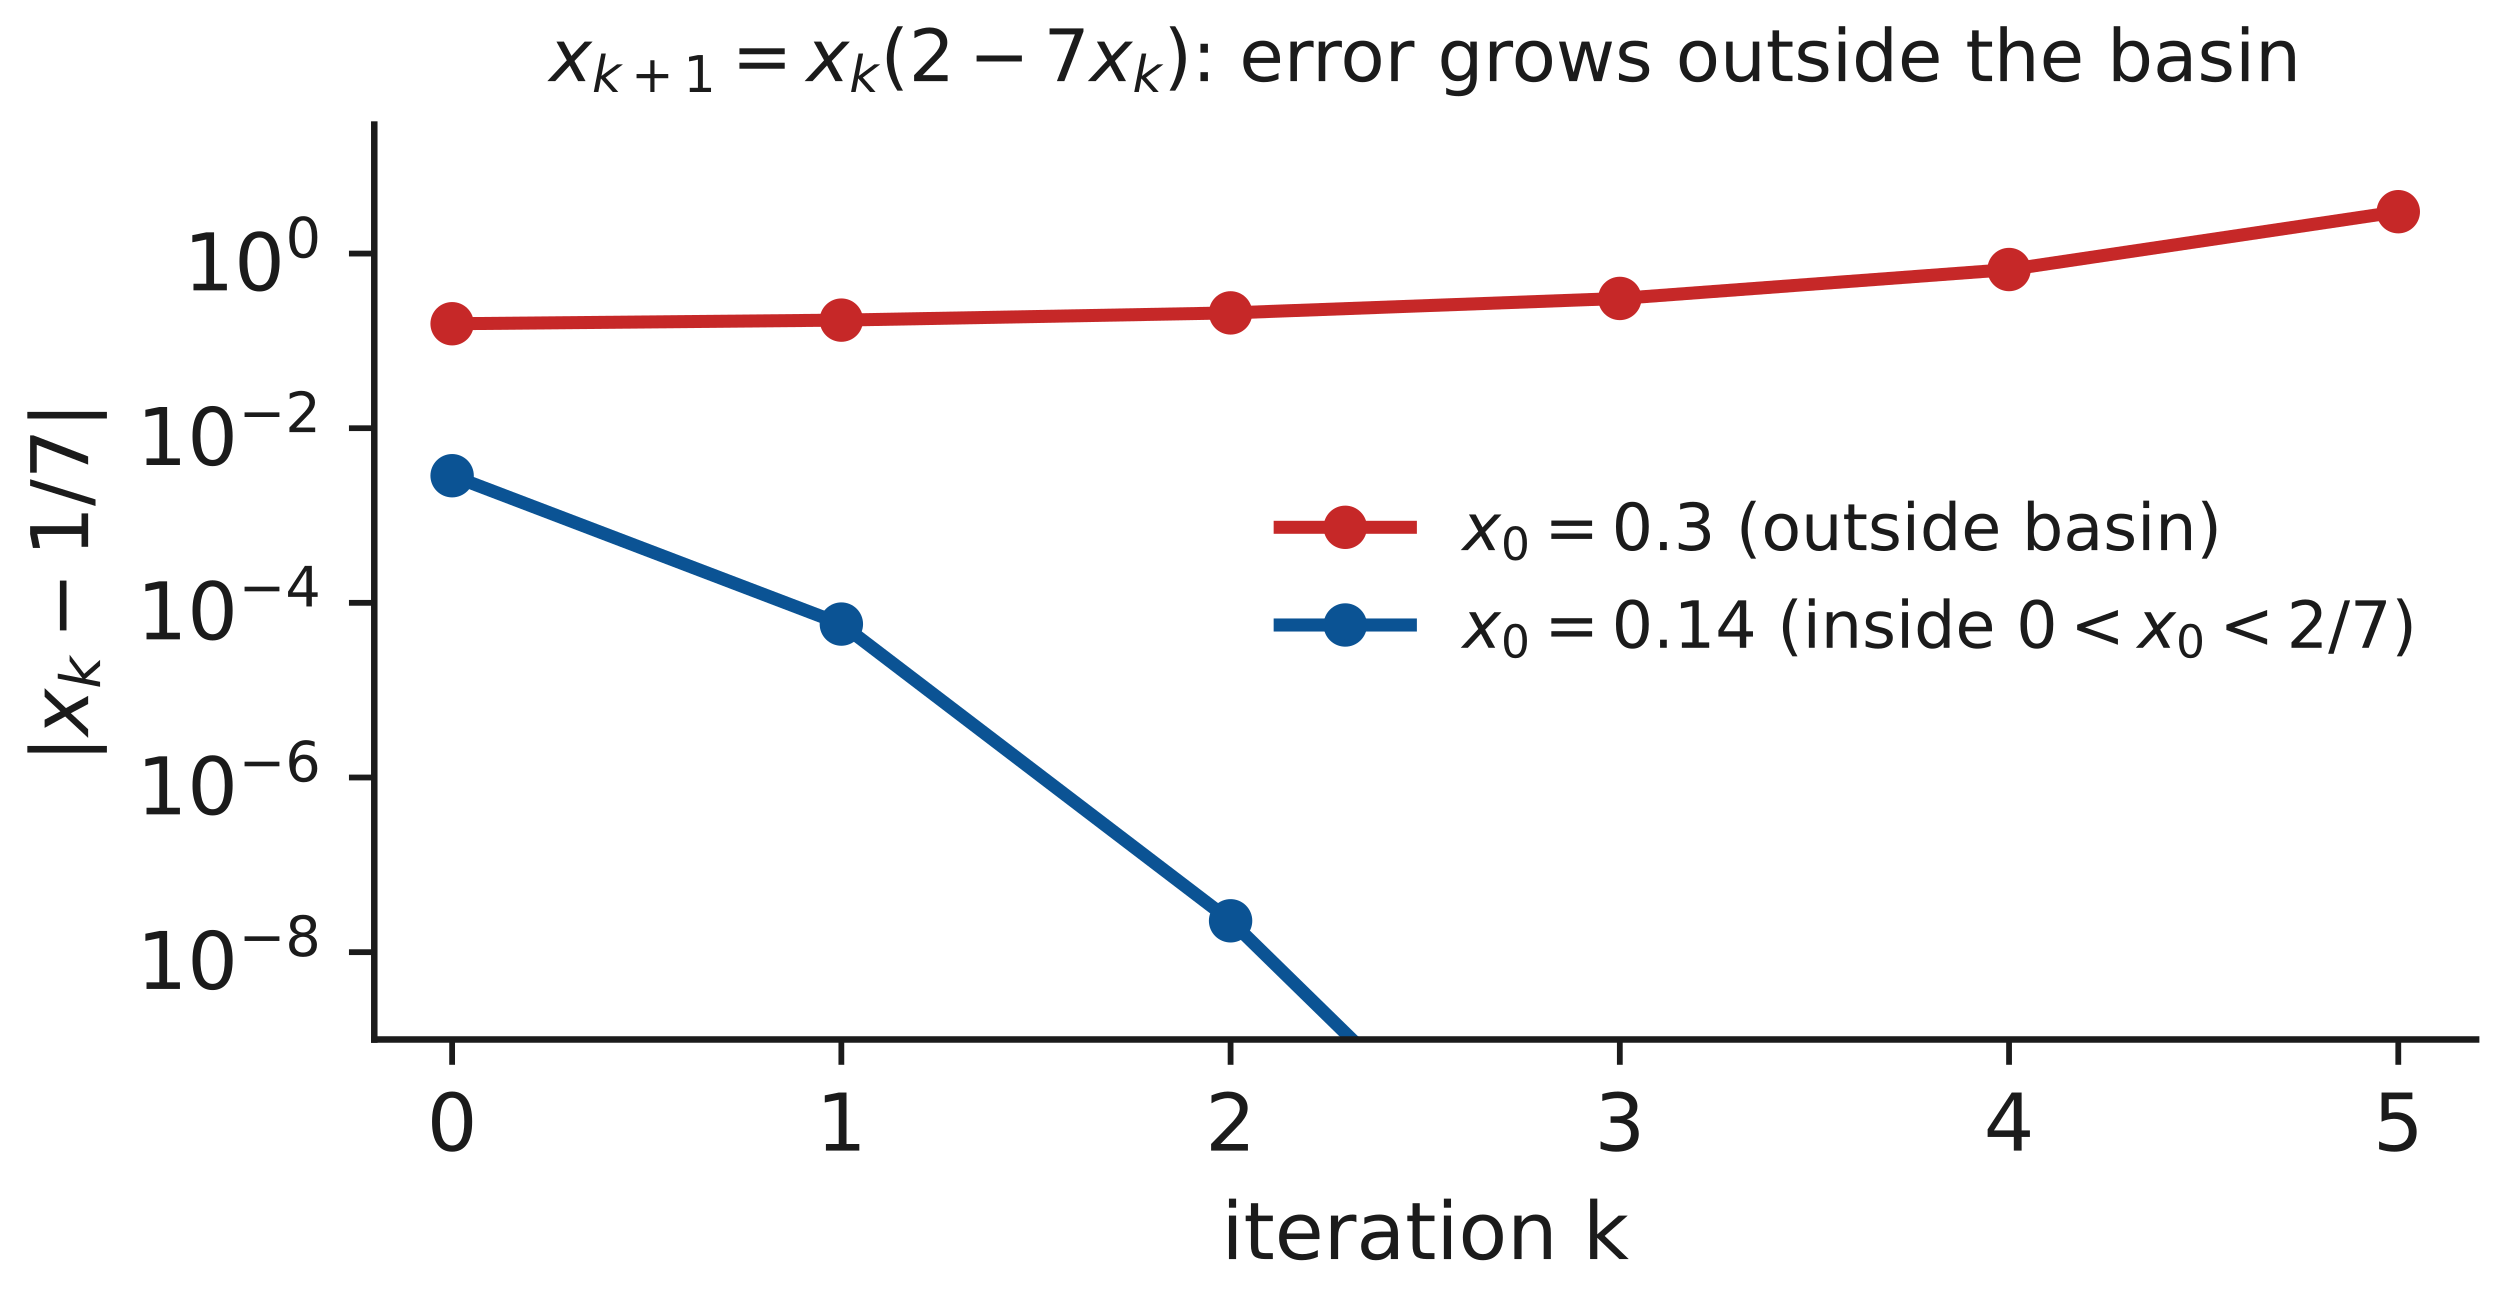
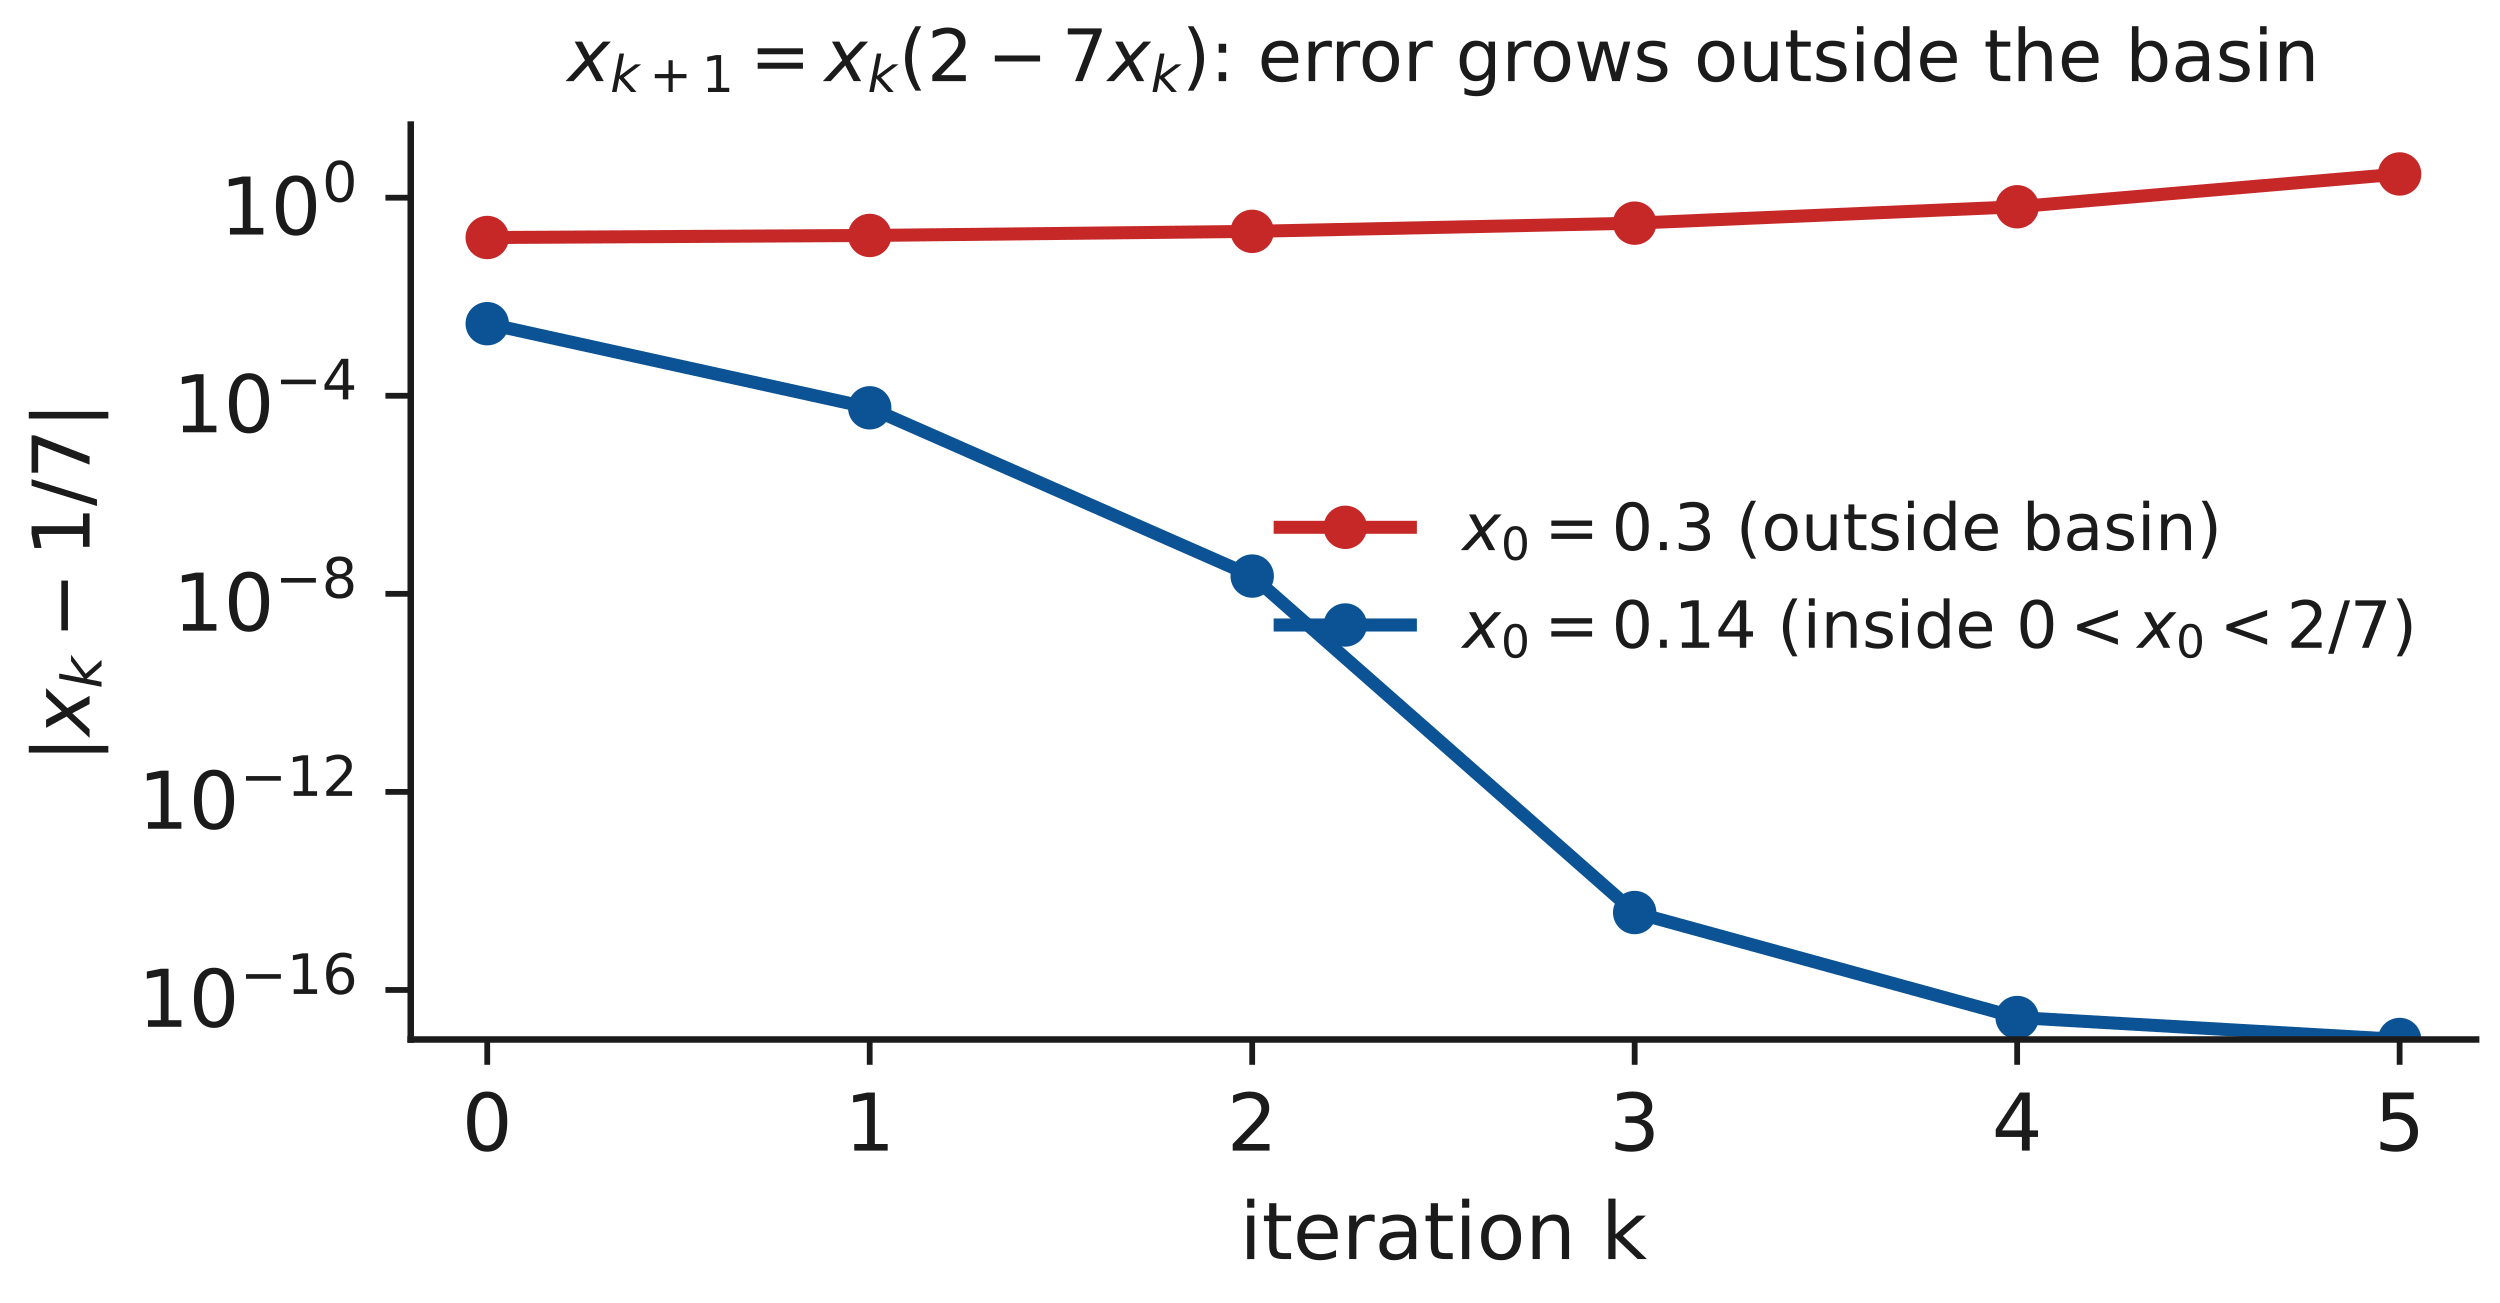
<svg xmlns="http://www.w3.org/2000/svg" xmlns:xlink="http://www.w3.org/1999/xlink" width="345.6pt" height="180pt" viewBox="0 0 345.6 180" version="1.1">
  <defs>
    <style type="text/css">*{stroke-linejoin: round; stroke-linecap: butt}</style>
  </defs>
  <g id="figure_1">
    <g id="patch_1">
      <path d="M 0 180  L 345.6 180  L 345.6 0  L 0 0  L 0 180  z " style="fill: none" />
    </g>
    <g id="axes_1">
      <g id="patch_2">
-         <path d="M 51.74 143.699  L 342.3 143.699  L 342.3 17.22  L 51.74 17.22  L 51.74 143.699  z " style="fill: none" />
+         <path d="M 56.78 143.699  L 342.3 143.699  L 342.3 17.22  L 56.78 17.22  L 56.78 143.699  z " style="fill: none" />
      </g>
      <g id="matplotlib.axis_1">
        <g id="xtick_1">
          <g id="line2d_1">
            <defs>
              <path id="m05b77bd2c2" d="M 0 0  L 0 3.5  " style="stroke: #1b1b1b; stroke-width: 0.8" />
            </defs>
            <g>
-               <use xlink:href="#m05b77bd2c2" x="62.501" y="143.699" style="fill: #1b1b1b; stroke: #1b1b1b; stroke-width: 0.8" />
+               <use xlink:href="#m05b77bd2c2" x="67.355" y="143.699" style="fill: #1b1b1b; stroke: #1b1b1b; stroke-width: 0.8" />
            </g>
          </g>
          <g id="text_1">
-             <g style="fill: #1b1b1b" transform="translate(59.00211 159.0561) scale(0.11 -0.11)">
+             <g style="fill: #1b1b1b" transform="translate(63.85544 159.0561) scale(0.11 -0.11)">
              <defs>
                <path id="DejaVuSans-13" d="M 2034 4250  Q 1547 4250 1301 3770  Q 1056 3291 1056 2328  Q 1056 1369 1301 889  Q 1547 409 2034 409  Q 2525 409 2770 889  Q 3016 1369 3016 2328  Q 3016 3291 2770 3770  Q 2525 4250 2034 4250  z M 2034 4750  Q 2819 4750 3233 4129  Q 3647 3509 3647 2328  Q 3647 1150 3233 529  Q 2819 -91 2034 -91  Q 1250 -91 836 529  Q 422 1150 422 2328  Q 422 3509 836 4129  Q 1250 4750 2034 4750  z " transform="scale(0.015625)" />
              </defs>
              <use xlink:href="#DejaVuSans-13" />
            </g>
          </g>
        </g>
        <g id="xtick_2">
          <g id="line2d_2">
            <g>
-               <use xlink:href="#m05b77bd2c2" x="116.309" y="143.699" style="fill: #1b1b1b; stroke: #1b1b1b; stroke-width: 0.8" />
+               <use xlink:href="#m05b77bd2c2" x="120.229" y="143.699" style="fill: #1b1b1b; stroke: #1b1b1b; stroke-width: 0.8" />
            </g>
          </g>
          <g id="text_2">
-             <g style="fill: #1b1b1b" transform="translate(112.8095 159.0561) scale(0.11 -0.11)">
+             <g style="fill: #1b1b1b" transform="translate(116.7295 159.0561) scale(0.11 -0.11)">
              <defs>
                <path id="DejaVuSans-14" d="M 794 531  L 1825 531  L 1825 4091  L 703 3866  L 703 4441  L 1819 4666  L 2450 4666  L 2450 531  L 3481 531  L 3481 0  L 794 0  L 794 531  z " transform="scale(0.015625)" />
              </defs>
              <use xlink:href="#DejaVuSans-14" />
            </g>
          </g>
        </g>
        <g id="xtick_3">
          <g id="line2d_3">
            <g>
-               <use xlink:href="#m05b77bd2c2" x="170.116" y="143.699" style="fill: #1b1b1b; stroke: #1b1b1b; stroke-width: 0.8" />
+               <use xlink:href="#m05b77bd2c2" x="173.103" y="143.699" style="fill: #1b1b1b; stroke: #1b1b1b; stroke-width: 0.8" />
            </g>
          </g>
          <g id="text_3">
-             <g style="fill: #1b1b1b" transform="translate(166.6169 159.0561) scale(0.11 -0.11)">
+             <g style="fill: #1b1b1b" transform="translate(169.6036 159.0561) scale(0.11 -0.11)">
              <defs>
                <path id="DejaVuSans-15" d="M 1228 531  L 3431 531  L 3431 0  L 469 0  L 469 531  Q 828 903 1448 1529  Q 2069 2156 2228 2338  Q 2531 2678 2651 2914  Q 2772 3150 2772 3378  Q 2772 3750 2511 3984  Q 2250 4219 1831 4219  Q 1534 4219 1204 4116  Q 875 4013 500 3803  L 500 4441  Q 881 4594 1212 4672  Q 1544 4750 1819 4750  Q 2544 4750 2975 4387  Q 3406 4025 3406 3419  Q 3406 3131 3298 2873  Q 3191 2616 2906 2266  Q 2828 2175 2409 1742  Q 1991 1309 1228 531  z " transform="scale(0.015625)" />
              </defs>
              <use xlink:href="#DejaVuSans-15" />
            </g>
          </g>
        </g>
        <g id="xtick_4">
          <g id="line2d_4">
            <g>
-               <use xlink:href="#m05b77bd2c2" x="223.924" y="143.699" style="fill: #1b1b1b; stroke: #1b1b1b; stroke-width: 0.8" />
+               <use xlink:href="#m05b77bd2c2" x="225.977" y="143.699" style="fill: #1b1b1b; stroke: #1b1b1b; stroke-width: 0.8" />
            </g>
          </g>
          <g id="text_4">
-             <g style="fill: #1b1b1b" transform="translate(220.4243 159.0561) scale(0.11 -0.11)">
+             <g style="fill: #1b1b1b" transform="translate(222.4777 159.0561) scale(0.11 -0.11)">
              <defs>
                <path id="DejaVuSans-16" d="M 2597 2516  Q 3050 2419 3304 2112  Q 3559 1806 3559 1356  Q 3559 666 3084 287  Q 2609 -91 1734 -91  Q 1441 -91 1130 -33  Q 819 25 488 141  L 488 750  Q 750 597 1062 519  Q 1375 441 1716 441  Q 2309 441 2620 675  Q 2931 909 2931 1356  Q 2931 1769 2642 2001  Q 2353 2234 1838 2234  L 1294 2234  L 1294 2753  L 1863 2753  Q 2328 2753 2575 2939  Q 2822 3125 2822 3475  Q 2822 3834 2567 4026  Q 2313 4219 1838 4219  Q 1578 4219 1281 4162  Q 984 4106 628 3988  L 628 4550  Q 988 4650 1302 4700  Q 1616 4750 1894 4750  Q 2613 4750 3031 4423  Q 3450 4097 3450 3541  Q 3450 3153 3228 2886  Q 3006 2619 2597 2516  z " transform="scale(0.015625)" />
              </defs>
              <use xlink:href="#DejaVuSans-16" />
            </g>
          </g>
        </g>
        <g id="xtick_5">
          <g id="line2d_5">
            <g>
-               <use xlink:href="#m05b77bd2c2" x="277.731" y="143.699" style="fill: #1b1b1b; stroke: #1b1b1b; stroke-width: 0.8" />
+               <use xlink:href="#m05b77bd2c2" x="278.851" y="143.699" style="fill: #1b1b1b; stroke: #1b1b1b; stroke-width: 0.8" />
            </g>
          </g>
          <g id="text_5">
-             <g style="fill: #1b1b1b" transform="translate(274.2317 159.0561) scale(0.11 -0.11)">
+             <g style="fill: #1b1b1b" transform="translate(275.3517 159.0561) scale(0.11 -0.11)">
              <defs>
                <path id="DejaVuSans-17" d="M 2419 4116  L 825 1625  L 2419 1625  L 2419 4116  z M 2253 4666  L 3047 4666  L 3047 1625  L 3713 1625  L 3713 1100  L 3047 1100  L 3047 0  L 2419 0  L 2419 1100  L 313 1100  L 313 1709  L 2253 4666  z " transform="scale(0.015625)" />
              </defs>
              <use xlink:href="#DejaVuSans-17" />
            </g>
          </g>
        </g>
        <g id="xtick_6">
          <g id="line2d_6">
            <g>
-               <use xlink:href="#m05b77bd2c2" x="331.539" y="143.699" style="fill: #1b1b1b; stroke: #1b1b1b; stroke-width: 0.8" />
+               <use xlink:href="#m05b77bd2c2" x="331.725" y="143.699" style="fill: #1b1b1b; stroke: #1b1b1b; stroke-width: 0.8" />
            </g>
          </g>
          <g id="text_6">
-             <g style="fill: #1b1b1b" transform="translate(328.0391 159.0561) scale(0.11 -0.11)">
+             <g style="fill: #1b1b1b" transform="translate(328.2258 159.0561) scale(0.11 -0.11)">
              <defs>
                <path id="DejaVuSans-18" d="M 691 4666  L 3169 4666  L 3169 4134  L 1269 4134  L 1269 2991  Q 1406 3038 1543 3061  Q 1681 3084 1819 3084  Q 2600 3084 3056 2656  Q 3513 2228 3513 1497  Q 3513 744 3044 326  Q 2575 -91 1722 -91  Q 1428 -91 1123 -41  Q 819 9 494 109  L 494 744  Q 775 591 1075 516  Q 1375 441 1709 441  Q 2250 441 2565 725  Q 2881 1009 2881 1497  Q 2881 1984 2565 2268  Q 2250 2553 1709 2553  Q 1456 2553 1204 2497  Q 953 2441 691 2322  L 691 4666  z " transform="scale(0.015625)" />
              </defs>
              <use xlink:href="#DejaVuSans-18" />
            </g>
          </g>
        </g>
        <g id="text_7">
-           <g style="fill: #1b1b1b" transform="translate(168.8523 174.057) scale(0.11 -0.11)">
+           <g style="fill: #1b1b1b" transform="translate(171.3723 174.057) scale(0.11 -0.11)">
            <defs>
              <path id="DejaVuSans-4c" d="M 603 3500  L 1178 3500  L 1178 0  L 603 0  L 603 3500  z M 603 4863  L 1178 4863  L 1178 4134  L 603 4134  L 603 4863  z " transform="scale(0.015625)" />
              <path id="DejaVuSans-57" d="M 1172 4494  L 1172 3500  L 2356 3500  L 2356 3053  L 1172 3053  L 1172 1153  Q 1172 725 1289 603  Q 1406 481 1766 481  L 2356 481  L 2356 0  L 1766 0  Q 1100 0 847 248  Q 594 497 594 1153  L 594 3053  L 172 3053  L 172 3500  L 594 3500  L 594 4494  L 1172 4494  z " transform="scale(0.015625)" />
              <path id="DejaVuSans-48" d="M 3597 1894  L 3597 1613  L 953 1613  Q 991 1019 1311 708  Q 1631 397 2203 397  Q 2534 397 2845 478  Q 3156 559 3463 722  L 3463 178  Q 3153 47 2828 -22  Q 2503 -91 2169 -91  Q 1331 -91 842 396  Q 353 884 353 1716  Q 353 2575 817 3079  Q 1281 3584 2069 3584  Q 2775 3584 3186 3129  Q 3597 2675 3597 1894  z M 3022 2063  Q 3016 2534 2758 2815  Q 2500 3097 2075 3097  Q 1594 3097 1305 2825  Q 1016 2553 972 2059  L 3022 2063  z " transform="scale(0.015625)" />
              <path id="DejaVuSans-55" d="M 2631 2963  Q 2534 3019 2420 3045  Q 2306 3072 2169 3072  Q 1681 3072 1420 2755  Q 1159 2438 1159 1844  L 1159 0  L 581 0  L 581 3500  L 1159 3500  L 1159 2956  Q 1341 3275 1631 3429  Q 1922 3584 2338 3584  Q 2397 3584 2469 3576  Q 2541 3569 2628 3553  L 2631 2963  z " transform="scale(0.015625)" />
              <path id="DejaVuSans-44" d="M 2194 1759  Q 1497 1759 1228 1600  Q 959 1441 959 1056  Q 959 750 1161 570  Q 1363 391 1709 391  Q 2188 391 2477 730  Q 2766 1069 2766 1631  L 2766 1759  L 2194 1759  z M 3341 1997  L 3341 0  L 2766 0  L 2766 531  Q 2569 213 2275 61  Q 1981 -91 1556 -91  Q 1019 -91 701 211  Q 384 513 384 1019  Q 384 1609 779 1909  Q 1175 2209 1959 2209  L 2766 2209  L 2766 2266  Q 2766 2663 2505 2880  Q 2244 3097 1772 3097  Q 1472 3097 1187 3025  Q 903 2953 641 2809  L 641 3341  Q 956 3463 1253 3523  Q 1550 3584 1831 3584  Q 2591 3584 2966 3190  Q 3341 2797 3341 1997  z " transform="scale(0.015625)" />
              <path id="DejaVuSans-52" d="M 1959 3097  Q 1497 3097 1228 2736  Q 959 2375 959 1747  Q 959 1119 1226 758  Q 1494 397 1959 397  Q 2419 397 2687 759  Q 2956 1122 2956 1747  Q 2956 2369 2687 2733  Q 2419 3097 1959 3097  z M 1959 3584  Q 2709 3584 3137 3096  Q 3566 2609 3566 1747  Q 3566 888 3137 398  Q 2709 -91 1959 -91  Q 1206 -91 779 398  Q 353 888 353 1747  Q 353 2609 779 3096  Q 1206 3584 1959 3584  z " transform="scale(0.015625)" />
              <path id="DejaVuSans-51" d="M 3513 2113  L 3513 0  L 2938 0  L 2938 2094  Q 2938 2591 2744 2837  Q 2550 3084 2163 3084  Q 1697 3084 1428 2787  Q 1159 2491 1159 1978  L 1159 0  L 581 0  L 581 3500  L 1159 3500  L 1159 2956  Q 1366 3272 1645 3428  Q 1925 3584 2291 3584  Q 2894 3584 3203 3211  Q 3513 2838 3513 2113  z " transform="scale(0.015625)" />
              <path id="DejaVuSans-3" transform="scale(0.015625)" />
              <path id="DejaVuSans-4e" d="M 581 4863  L 1159 4863  L 1159 1991  L 2875 3500  L 3609 3500  L 1753 1863  L 3688 0  L 2938 0  L 1159 1709  L 1159 0  L 581 0  L 581 4863  z " transform="scale(0.015625)" />
            </defs>
            <use xlink:href="#DejaVuSans-4c" />
            <use xlink:href="#DejaVuSans-57" transform="translate(27.78125 0)" />
            <use xlink:href="#DejaVuSans-48" transform="translate(66.98438 0)" />
            <use xlink:href="#DejaVuSans-55" transform="translate(128.5156 0)" />
            <use xlink:href="#DejaVuSans-44" transform="translate(169.625 0)" />
            <use xlink:href="#DejaVuSans-57" transform="translate(230.9062 0)" />
            <use xlink:href="#DejaVuSans-4c" transform="translate(270.1094 0)" />
            <use xlink:href="#DejaVuSans-52" transform="translate(297.8906 0)" />
            <use xlink:href="#DejaVuSans-51" transform="translate(359.0781 0)" />
            <use xlink:href="#DejaVuSans-3" transform="translate(422.4531 0)" />
            <use xlink:href="#DejaVuSans-4e" transform="translate(454.2344 0)" />
          </g>
        </g>
      </g>
      <g id="matplotlib.axis_2">
        <g id="ytick_1">
          <g id="line2d_7">
            <defs>
              <path id="m5245e844b0" d="M 0 0  L -3.5 0  " style="stroke: #1b1b1b; stroke-width: 0.8" />
            </defs>
            <g>
-               <use xlink:href="#m5245e844b0" x="51.74" y="131.627" style="fill: #1b1b1b; stroke: #1b1b1b; stroke-width: 0.8" />
+               <use xlink:href="#m5245e844b0" x="56.78" y="136.854" style="fill: #1b1b1b; stroke: #1b1b1b; stroke-width: 0.8" />
            </g>
          </g>
          <g id="text_8">
-             <g style="fill: #1b1b1b" transform="translate(18.89 136.7968) scale(0.11 -0.11)">
+             <g style="fill: #1b1b1b" transform="translate(19.09 142.0235) scale(0.11 -0.11)">
              <defs>
                <path id="DejaVuSans-c9c" d="M 678 2272  L 4684 2272  L 4684 1741  L 678 1741  L 678 2272  z " transform="scale(0.015625)" />
+                 <path id="DejaVuSans-19" d="M 2113 2584  Q 1688 2584 1439 2293  Q 1191 2003 1191 1497  Q 1191 994 1439 701  Q 1688 409 2113 409  Q 2538 409 2786 701  Q 3034 994 3034 1497  Q 3034 2003 2786 2293  Q 2538 2584 2113 2584  z M 3366 4563  L 3366 3988  Q 3128 4100 2886 4159  Q 2644 4219 2406 4219  Q 1781 4219 1451 3797  Q 1122 3375 1075 2522  Q 1259 2794 1537 2939  Q 1816 3084 2150 3084  Q 2853 3084 3261 2657  Q 3669 2231 3669 1497  Q 3669 778 3244 343  Q 2819 -91 2113 -91  Q 1303 -91 875 529  Q 447 1150 447 2328  Q 447 3434 972 4092  Q 1497 4750 2381 4750  Q 2619 4750 2861 4703  Q 3103 4656 3366 4563  z " transform="scale(0.015625)" />
+               </defs>
+               <use xlink:href="#DejaVuSans-14" transform="translate(0 0.746875)" />
+               <use xlink:href="#DejaVuSans-13" transform="translate(63.62305 0.746875)" />
+               <use xlink:href="#DejaVuSans-c9c" transform="translate(128.2031 42.04688) scale(0.7)" />
+               <use xlink:href="#DejaVuSans-14" transform="translate(186.8555 42.04688) scale(0.7)" />
+               <use xlink:href="#DejaVuSans-19" transform="translate(231.3916 42.04688) scale(0.7)" />
+             </g>
+           </g>
+         </g>
+         <g id="ytick_2">
+           <g id="line2d_8">
+             <g>
+               <use xlink:href="#m5245e844b0" x="56.78" y="109.473" style="fill: #1b1b1b; stroke: #1b1b1b; stroke-width: 0.8" />
+             </g>
+           </g>
+           <g id="text_9">
+             <g style="fill: #1b1b1b" transform="translate(19.09 114.6429) scale(0.11 -0.11)">
+               <use xlink:href="#DejaVuSans-14" transform="translate(0 0.746875)" />
+               <use xlink:href="#DejaVuSans-13" transform="translate(63.62305 0.746875)" />
+               <use xlink:href="#DejaVuSans-c9c" transform="translate(128.2031 42.04688) scale(0.7)" />
+               <use xlink:href="#DejaVuSans-14" transform="translate(186.8555 42.04688) scale(0.7)" />
+               <use xlink:href="#DejaVuSans-15" transform="translate(231.3916 42.04688) scale(0.7)" />
+             </g>
+           </g>
+         </g>
+         <g id="ytick_3">
+           <g id="line2d_9">
+             <g>
+               <use xlink:href="#m5245e844b0" x="56.78" y="82.092" style="fill: #1b1b1b; stroke: #1b1b1b; stroke-width: 0.8" />
+             </g>
+           </g>
+           <g id="text_10">
+             <g style="fill: #1b1b1b" transform="translate(23.93 87.26232) scale(0.11 -0.11)">
+               <defs>
                <path id="DejaVuSans-1b" d="M 2034 2216  Q 1584 2216 1326 1975  Q 1069 1734 1069 1313  Q 1069 891 1326 650  Q 1584 409 2034 409  Q 2484 409 2743 651  Q 3003 894 3003 1313  Q 3003 1734 2745 1975  Q 2488 2216 2034 2216  z M 1403 2484  Q 997 2584 770 2862  Q 544 3141 544 3541  Q 544 4100 942 4425  Q 1341 4750 2034 4750  Q 2731 4750 3128 4425  Q 3525 4100 3525 3541  Q 3525 3141 3298 2862  Q 3072 2584 2669 2484  Q 3125 2378 3379 2068  Q 3634 1759 3634 1313  Q 3634 634 3220 271  Q 2806 -91 2034 -91  Q 1263 -91 848 271  Q 434 634 434 1313  Q 434 1759 690 2068  Q 947 2378 1403 2484  z M 1172 3481  Q 1172 3119 1398 2916  Q 1625 2713 2034 2713  Q 2441 2713 2670 2916  Q 2900 3119 2900 3481  Q 2900 3844 2670 4047  Q 2441 4250 2034 4250  Q 1625 4250 1398 4047  Q 1172 3844 1172 3481  z " transform="scale(0.015625)" />
              </defs>
              <use xlink:href="#DejaVuSans-14" transform="translate(0 0.746875)" />
              <use xlink:href="#DejaVuSans-13" transform="translate(63.62305 0.746875)" />
              <use xlink:href="#DejaVuSans-c9c" transform="translate(128.2031 42.04688) scale(0.7)" />
              <use xlink:href="#DejaVuSans-1b" transform="translate(186.8555 42.04688) scale(0.7)" />
            </g>
          </g>
        </g>
-         <g id="ytick_2">
-           <g id="line2d_8">
-             <g>
-               <use xlink:href="#m5245e844b0" x="51.74" y="107.483" style="fill: #1b1b1b; stroke: #1b1b1b; stroke-width: 0.8" />
-             </g>
-           </g>
-           <g id="text_9">
-             <g style="fill: #1b1b1b" transform="translate(18.89 112.653) scale(0.11 -0.11)">
-               <defs>
-                 <path id="DejaVuSans-19" d="M 2113 2584  Q 1688 2584 1439 2293  Q 1191 2003 1191 1497  Q 1191 994 1439 701  Q 1688 409 2113 409  Q 2538 409 2786 701  Q 3034 994 3034 1497  Q 3034 2003 2786 2293  Q 2538 2584 2113 2584  z M 3366 4563  L 3366 3988  Q 3128 4100 2886 4159  Q 2644 4219 2406 4219  Q 1781 4219 1451 3797  Q 1122 3375 1075 2522  Q 1259 2794 1537 2939  Q 1816 3084 2150 3084  Q 2853 3084 3261 2657  Q 3669 2231 3669 1497  Q 3669 778 3244 343  Q 2819 -91 2113 -91  Q 1303 -91 875 529  Q 447 1150 447 2328  Q 447 3434 972 4092  Q 1497 4750 2381 4750  Q 2619 4750 2861 4703  Q 3103 4656 3366 4563  z " transform="scale(0.015625)" />
-               </defs>
-               <use xlink:href="#DejaVuSans-14" transform="translate(0 0.746875)" />
-               <use xlink:href="#DejaVuSans-13" transform="translate(63.62305 0.746875)" />
-               <use xlink:href="#DejaVuSans-c9c" transform="translate(128.2031 42.04688) scale(0.7)" />
-               <use xlink:href="#DejaVuSans-19" transform="translate(186.8555 42.04688) scale(0.7)" />
-             </g>
-           </g>
-         </g>
-         <g id="ytick_3">
-           <g id="line2d_9">
-             <g>
-               <use xlink:href="#m5245e844b0" x="51.74" y="83.339" style="fill: #1b1b1b; stroke: #1b1b1b; stroke-width: 0.8" />
-             </g>
-           </g>
-           <g id="text_10">
-             <g style="fill: #1b1b1b" transform="translate(18.89 88.45421) scale(0.11 -0.11)">
+         <g id="ytick_4">
+           <g id="line2d_10">
+             <g>
+               <use xlink:href="#m5245e844b0" x="56.78" y="54.712" style="fill: #1b1b1b; stroke: #1b1b1b; stroke-width: 0.8" />
+             </g>
+           </g>
+           <g id="text_11">
+             <g style="fill: #1b1b1b" transform="translate(23.93 59.82672) scale(0.11 -0.11)">
              <use xlink:href="#DejaVuSans-14" transform="translate(0 0.665625)" />
              <use xlink:href="#DejaVuSans-13" transform="translate(63.62305 0.665625)" />
              <use xlink:href="#DejaVuSans-c9c" transform="translate(128.2031 41.96563) scale(0.7)" />
              <use xlink:href="#DejaVuSans-17" transform="translate(186.8555 41.96563) scale(0.7)" />
            </g>
          </g>
        </g>
-         <g id="ytick_4">
-           <g id="line2d_10">
-             <g>
-               <use xlink:href="#m5245e844b0" x="51.74" y="59.195" style="fill: #1b1b1b; stroke: #1b1b1b; stroke-width: 0.8" />
-             </g>
-           </g>
-           <g id="text_11">
-             <g style="fill: #1b1b1b" transform="translate(18.89 64.36543) scale(0.11 -0.11)">
-               <use xlink:href="#DejaVuSans-14" transform="translate(0 0.746875)" />
-               <use xlink:href="#DejaVuSans-13" transform="translate(63.62305 0.746875)" />
-               <use xlink:href="#DejaVuSans-c9c" transform="translate(128.2031 42.04688) scale(0.7)" />
-               <use xlink:href="#DejaVuSans-15" transform="translate(186.8555 42.04688) scale(0.7)" />
-             </g>
-           </g>
-         </g>
        <g id="ytick_5">
          <g id="line2d_11">
            <g>
-               <use xlink:href="#m5245e844b0" x="51.74" y="35.052" style="fill: #1b1b1b; stroke: #1b1b1b; stroke-width: 0.8" />
+               <use xlink:href="#m5245e844b0" x="56.78" y="27.331" style="fill: #1b1b1b; stroke: #1b1b1b; stroke-width: 0.8" />
            </g>
          </g>
          <g id="text_12">
-             <g style="fill: #1b1b1b" transform="translate(25.38 40.22165) scale(0.11 -0.11)">
+             <g style="fill: #1b1b1b" transform="translate(30.42 32.50112) scale(0.11 -0.11)">
              <use xlink:href="#DejaVuSans-14" transform="translate(0 0.746875)" />
              <use xlink:href="#DejaVuSans-13" transform="translate(63.62305 0.746875)" />
              <use xlink:href="#DejaVuSans-13" transform="translate(128.2031 42.04688) scale(0.7)" />
            </g>
          </g>
        </g>
        <g id="text_13">
-           <g style="fill: #1b1b1b" transform="translate(12.24742 105.4293) rotate(-90) scale(0.11 -0.11)">
+           <g style="fill: #1b1b1b" transform="translate(12.44742 105.4293) rotate(-90) scale(0.11 -0.11)">
            <defs>
              <path id="DejaVuSans-5f" d="M 1344 4891  L 1344 -1509  L 813 -1509  L 813 4891  L 1344 4891  z " transform="scale(0.015625)" />
              <path id="DejaVuSans-Oblique-5b" d="M 3841 3500  L 2234 1784  L 3219 0  L 2559 0  L 1819 1388  L 531 0  L -166 0  L 1556 1844  L 641 3500  L 1300 3500  L 1972 2234  L 3144 3500  L 3841 3500  z " transform="scale(0.015625)" />
              <path id="DejaVuSans-Oblique-4e" d="M 1172 4863  L 1747 4863  L 1197 2028  L 3169 3500  L 3916 3500  L 1716 1825  L 3322 0  L 2625 0  L 1131 1709  L 800 0  L 225 0  L 1172 4863  z " transform="scale(0.015625)" />
              <path id="DejaVuSans-12" d="M 1625 4666  L 2156 4666  L 531 -594  L 0 -594  L 1625 4666  z " transform="scale(0.015625)" />
              <path id="DejaVuSans-1a" d="M 525 4666  L 3525 4666  L 3525 4397  L 1831 0  L 1172 0  L 2766 4134  L 525 4134  L 525 4666  z " transform="scale(0.015625)" />
            </defs>
            <use xlink:href="#DejaVuSans-5f" transform="translate(0 0.578125)" />
            <use xlink:href="#DejaVuSans-Oblique-5b" transform="translate(33.69141 0.578125)" />
            <use xlink:href="#DejaVuSans-Oblique-4e" transform="translate(92.87109 -14.42183) scale(0.7)" />
            <use xlink:href="#DejaVuSans-c9c" transform="translate(155.625 0.578125)" />
            <use xlink:href="#DejaVuSans-14" transform="translate(258.8965 0.578125)" />
            <use xlink:href="#DejaVuSans-12" transform="translate(322.5195 0.578125)" />
            <use xlink:href="#DejaVuSans-1a" transform="translate(356.2109 0.578125)" />
            <use xlink:href="#DejaVuSans-5f" transform="translate(419.834 0.578125)" />
          </g>
        </g>
      </g>
      <g id="line2d_12">
-         <path d="M 62.501 44.754  L 116.309 44.254  L 170.116 43.255  L 223.924 41.256  L 277.731 37.259  L 331.539 29.264  " clip-path="url(#p37de229e3a)" style="fill: none; stroke: #c62828; stroke-width: 1.8; stroke-linecap: square" />
+         <path d="M 67.355 32.833  L 120.229 32.549  L 173.103 31.983  L 225.977 30.849  L 278.851 28.583  L 331.725 24.049  " clip-path="url(#pd3d9bad265)" style="fill: none; stroke: #c62828; stroke-width: 1.8; stroke-linecap: square" />
        <defs>
          <path id="me1bcb78f3e" d="M 0 2.5  C 0.663 2.5 1.299 2.237 1.768 1.768  C 2.237 1.299 2.5 0.663 2.5 0  C 2.5 -0.663 2.237 -1.299 1.768 -1.768  C 1.299 -2.237 0.663 -2.5 0 -2.5  C -0.663 -2.5 -1.299 -2.237 -1.768 -1.768  C -2.237 -1.299 -2.5 -0.663 -2.5 0  C -2.5 0.663 -2.237 1.299 -1.768 1.768  C -1.299 2.237 -0.663 2.5 0 2.5  z " style="stroke: #c62828" />
        </defs>
-         <g clip-path="url(#p37de229e3a)">
-           <use xlink:href="#me1bcb78f3e" x="62.501" y="44.754" style="fill: #c62828; stroke: #c62828" />
-           <use xlink:href="#me1bcb78f3e" x="116.309" y="44.254" style="fill: #c62828; stroke: #c62828" />
-           <use xlink:href="#me1bcb78f3e" x="170.116" y="43.255" style="fill: #c62828; stroke: #c62828" />
-           <use xlink:href="#me1bcb78f3e" x="223.924" y="41.256" style="fill: #c62828; stroke: #c62828" />
-           <use xlink:href="#me1bcb78f3e" x="277.731" y="37.259" style="fill: #c62828; stroke: #c62828" />
-           <use xlink:href="#me1bcb78f3e" x="331.539" y="29.264" style="fill: #c62828; stroke: #c62828" />
+         <g clip-path="url(#pd3d9bad265)">
+           <use xlink:href="#me1bcb78f3e" x="67.355" y="32.833" style="fill: #c62828; stroke: #c62828" />
+           <use xlink:href="#me1bcb78f3e" x="120.229" y="32.549" style="fill: #c62828; stroke: #c62828" />
+           <use xlink:href="#me1bcb78f3e" x="173.103" y="31.983" style="fill: #c62828; stroke: #c62828" />
+           <use xlink:href="#me1bcb78f3e" x="225.977" y="30.849" style="fill: #c62828; stroke: #c62828" />
+           <use xlink:href="#me1bcb78f3e" x="278.851" y="28.583" style="fill: #c62828; stroke: #c62828" />
+           <use xlink:href="#me1bcb78f3e" x="331.725" y="24.049" style="fill: #c62828; stroke: #c62828" />
        </g>
      </g>
      <g id="line2d_13">
-         <path d="M 62.501 65.763  L 116.309 86.273  L 170.116 127.292  L 223.924 179.895  L 277.731 179.914  L 331.539 179.914  " clip-path="url(#p37de229e3a)" style="fill: none; stroke: #0b5394; stroke-width: 1.8; stroke-linecap: square" />
+         <path d="M 67.355 44.746  L 120.229 56.375  L 173.103 79.635  L 225.977 126.148  L 278.851 140.664  L 331.725 143.699  " clip-path="url(#pd3d9bad265)" style="fill: none; stroke: #0b5394; stroke-width: 1.8; stroke-linecap: square" />
        <defs>
          <path id="m2a3b58b633" d="M 0 2.5  C 0.663 2.5 1.299 2.237 1.768 1.768  C 2.237 1.299 2.5 0.663 2.5 0  C 2.5 -0.663 2.237 -1.299 1.768 -1.768  C 1.299 -2.237 0.663 -2.5 0 -2.5  C -0.663 -2.5 -1.299 -2.237 -1.768 -1.768  C -2.237 -1.299 -2.5 -0.663 -2.5 0  C -2.5 0.663 -2.237 1.299 -1.768 1.768  C -1.299 2.237 -0.663 2.5 0 2.5  z " style="stroke: #0b5394" />
        </defs>
-         <g clip-path="url(#p37de229e3a)">
-           <use xlink:href="#m2a3b58b633" x="62.501" y="65.763" style="fill: #0b5394; stroke: #0b5394" />
-           <use xlink:href="#m2a3b58b633" x="116.309" y="86.273" style="fill: #0b5394; stroke: #0b5394" />
-           <use xlink:href="#m2a3b58b633" x="170.116" y="127.292" style="fill: #0b5394; stroke: #0b5394" />
-           <use xlink:href="#m2a3b58b633" x="223.924" y="179.895" style="fill: #0b5394; stroke: #0b5394" />
-           <use xlink:href="#m2a3b58b633" x="277.731" y="179.914" style="fill: #0b5394; stroke: #0b5394" />
-           <use xlink:href="#m2a3b58b633" x="331.539" y="179.914" style="fill: #0b5394; stroke: #0b5394" />
+         <g clip-path="url(#pd3d9bad265)">
+           <use xlink:href="#m2a3b58b633" x="67.355" y="44.746" style="fill: #0b5394; stroke: #0b5394" />
+           <use xlink:href="#m2a3b58b633" x="120.229" y="56.375" style="fill: #0b5394; stroke: #0b5394" />
+           <use xlink:href="#m2a3b58b633" x="173.103" y="79.635" style="fill: #0b5394; stroke: #0b5394" />
+           <use xlink:href="#m2a3b58b633" x="225.977" y="126.148" style="fill: #0b5394; stroke: #0b5394" />
+           <use xlink:href="#m2a3b58b633" x="278.851" y="140.664" style="fill: #0b5394; stroke: #0b5394" />
+           <use xlink:href="#m2a3b58b633" x="331.725" y="143.699" style="fill: #0b5394; stroke: #0b5394" />
        </g>
      </g>
      <g id="patch_3">
-         <path d="M 51.74 143.699  L 51.74 17.22  " style="fill: none; stroke: #1b1b1b; stroke-width: 0.9; stroke-linejoin: miter; stroke-linecap: square" />
+         <path d="M 56.78 143.699  L 56.78 17.22  " style="fill: none; stroke: #1b1b1b; stroke-width: 0.9; stroke-linejoin: miter; stroke-linecap: square" />
      </g>
      <g id="patch_4">
-         <path d="M 51.74 143.699  L 342.3 143.699  " style="fill: none; stroke: #1b1b1b; stroke-width: 0.9; stroke-linejoin: miter; stroke-linecap: square" />
+         <path d="M 56.78 143.699  L 342.3 143.699  " style="fill: none; stroke: #1b1b1b; stroke-width: 0.9; stroke-linejoin: miter; stroke-linecap: square" />
      </g>
      <g id="text_14">
-         <g style="fill: #1b1b1b" transform="translate(75.92 11.22) scale(0.1 -0.1)">
+         <g style="fill: #1b1b1b" transform="translate(78.44 11.22) scale(0.1 -0.1)">
          <defs>
            <path id="DejaVuSans-e" d="M 2944 4013  L 2944 2272  L 4684 2272  L 4684 1741  L 2944 1741  L 2944 0  L 2419 0  L 2419 1741  L 678 1741  L 678 2272  L 2419 2272  L 2419 4013  L 2944 4013  z " transform="scale(0.015625)" />
            <path id="DejaVuSans-20" d="M 678 2906  L 4684 2906  L 4684 2381  L 678 2381  L 678 2906  z M 678 1631  L 4684 1631  L 4684 1100  L 678 1100  L 678 1631  z " transform="scale(0.015625)" />
            <path id="DejaVuSans-b" d="M 1984 4856  Q 1566 4138 1362 3434  Q 1159 2731 1159 2009  Q 1159 1288 1364 580  Q 1569 -128 1984 -844  L 1484 -844  Q 1016 -109 783 600  Q 550 1309 550 2009  Q 550 2706 781 3412  Q 1013 4119 1484 4856  L 1984 4856  z " transform="scale(0.015625)" />
            <path id="DejaVuSans-c" d="M 513 4856  L 1013 4856  Q 1481 4119 1714 3412  Q 1947 2706 1947 2009  Q 1947 1309 1714 600  Q 1481 -109 1013 -844  L 513 -844  Q 928 -128 1133 580  Q 1338 1288 1338 2009  Q 1338 2731 1133 3434  Q 928 4138 513 4856  z " transform="scale(0.015625)" />
            <path id="DejaVuSans-1d" d="M 750 794  L 1409 794  L 1409 0  L 750 0  L 750 794  z M 750 3309  L 1409 3309  L 1409 2516  L 750 2516  L 750 3309  z " transform="scale(0.015625)" />
            <path id="DejaVuSans-4a" d="M 2906 1791  Q 2906 2416 2648 2759  Q 2391 3103 1925 3103  Q 1463 3103 1205 2759  Q 947 2416 947 1791  Q 947 1169 1205 825  Q 1463 481 1925 481  Q 2391 481 2648 825  Q 2906 1169 2906 1791  z M 3481 434  Q 3481 -459 3084 -895  Q 2688 -1331 1869 -1331  Q 1566 -1331 1297 -1286  Q 1028 -1241 775 -1147  L 775 -588  Q 1028 -725 1275 -790  Q 1522 -856 1778 -856  Q 2344 -856 2625 -561  Q 2906 -266 2906 331  L 2906 616  Q 2728 306 2450 153  Q 2172 0 1784 0  Q 1141 0 747 490  Q 353 981 353 1791  Q 353 2603 747 3093  Q 1141 3584 1784 3584  Q 2172 3584 2450 3431  Q 2728 3278 2906 2969  L 2906 3500  L 3481 3500  L 3481 434  z " transform="scale(0.015625)" />
            <path id="DejaVuSans-5a" d="M 269 3500  L 844 3500  L 1563 769  L 2278 3500  L 2956 3500  L 3675 769  L 4391 3500  L 4966 3500  L 4050 0  L 3372 0  L 2619 2869  L 1863 0  L 1184 0  L 269 3500  z " transform="scale(0.015625)" />
            <path id="DejaVuSans-56" d="M 2834 3397  L 2834 2853  Q 2591 2978 2328 3040  Q 2066 3103 1784 3103  Q 1356 3103 1142 2972  Q 928 2841 928 2578  Q 928 2378 1081 2264  Q 1234 2150 1697 2047  L 1894 2003  Q 2506 1872 2764 1633  Q 3022 1394 3022 966  Q 3022 478 2636 193  Q 2250 -91 1575 -91  Q 1294 -91 989 -36  Q 684 19 347 128  L 347 722  Q 666 556 975 473  Q 1284 391 1588 391  Q 1994 391 2212 530  Q 2431 669 2431 922  Q 2431 1156 2273 1281  Q 2116 1406 1581 1522  L 1381 1569  Q 847 1681 609 1914  Q 372 2147 372 2553  Q 372 3047 722 3315  Q 1072 3584 1716 3584  Q 2034 3584 2315 3537  Q 2597 3491 2834 3397  z " transform="scale(0.015625)" />
            <path id="DejaVuSans-58" d="M 544 1381  L 544 3500  L 1119 3500  L 1119 1403  Q 1119 906 1312 657  Q 1506 409 1894 409  Q 2359 409 2629 706  Q 2900 1003 2900 1516  L 2900 3500  L 3475 3500  L 3475 0  L 2900 0  L 2900 538  Q 2691 219 2414 64  Q 2138 -91 1772 -91  Q 1169 -91 856 284  Q 544 659 544 1381  z M 1991 3584  L 1991 3584  z " transform="scale(0.015625)" />
            <path id="DejaVuSans-47" d="M 2906 2969  L 2906 4863  L 3481 4863  L 3481 0  L 2906 0  L 2906 525  Q 2725 213 2448 61  Q 2172 -91 1784 -91  Q 1150 -91 751 415  Q 353 922 353 1747  Q 353 2572 751 3078  Q 1150 3584 1784 3584  Q 2172 3584 2448 3432  Q 2725 3281 2906 2969  z M 947 1747  Q 947 1113 1208 752  Q 1469 391 1925 391  Q 2381 391 2643 752  Q 2906 1113 2906 1747  Q 2906 2381 2643 2742  Q 2381 3103 1925 3103  Q 1469 3103 1208 2742  Q 947 2381 947 1747  z " transform="scale(0.015625)" />
            <path id="DejaVuSans-4b" d="M 3513 2113  L 3513 0  L 2938 0  L 2938 2094  Q 2938 2591 2744 2837  Q 2550 3084 2163 3084  Q 1697 3084 1428 2787  Q 1159 2491 1159 1978  L 1159 0  L 581 0  L 581 4863  L 1159 4863  L 1159 2956  Q 1366 3272 1645 3428  Q 1925 3584 2291 3584  Q 2894 3584 3203 3211  Q 3513 2838 3513 2113  z " transform="scale(0.015625)" />
            <path id="DejaVuSans-45" d="M 3116 1747  Q 3116 2381 2855 2742  Q 2594 3103 2138 3103  Q 1681 3103 1420 2742  Q 1159 2381 1159 1747  Q 1159 1113 1420 752  Q 1681 391 2138 391  Q 2594 391 2855 752  Q 3116 1113 3116 1747  z M 1159 2969  Q 1341 3281 1617 3432  Q 1894 3584 2278 3584  Q 2916 3584 3314 3078  Q 3713 2572 3713 1747  Q 3713 922 3314 415  Q 2916 -91 2278 -91  Q 1894 -91 1617 61  Q 1341 213 1159 525  L 1159 0  L 581 0  L 581 4863  L 1159 4863  L 1159 2969  z " transform="scale(0.015625)" />
          </defs>
          <use xlink:href="#DejaVuSans-Oblique-5b" transform="translate(0 0.015625)" />
          <use xlink:href="#DejaVuSans-Oblique-4e" transform="translate(59.17969 -14.98433) scale(0.7)" />
          <use xlink:href="#DejaVuSans-e" transform="translate(113.3545 -14.98433) scale(0.7)" />
          <use xlink:href="#DejaVuSans-14" transform="translate(185.6445 -14.98433) scale(0.7)" />
          <use xlink:href="#DejaVuSans-20" transform="translate(252.3975 0.015625)" />
          <use xlink:href="#DejaVuSans-Oblique-5b" transform="translate(355.6689 0.015625)" />
          <use xlink:href="#DejaVuSans-Oblique-4e" transform="translate(414.8486 -14.98433) scale(0.7)" />
          <use xlink:href="#DejaVuSans-b" transform="translate(458.1201 0.015625)" />
          <use xlink:href="#DejaVuSans-15" transform="translate(497.1338 0.015625)" />
          <use xlink:href="#DejaVuSans-c9c" transform="translate(580.2393 0.015625)" />
          <use xlink:href="#DejaVuSans-1a" transform="translate(683.5107 0.015625)" />
          <use xlink:href="#DejaVuSans-Oblique-5b" transform="translate(747.1338 0.015625)" />
          <use xlink:href="#DejaVuSans-Oblique-4e" transform="translate(806.3135 -14.98433) scale(0.7)" />
          <use xlink:href="#DejaVuSans-c" transform="translate(849.585 0.015625)" />
          <use xlink:href="#DejaVuSans-1d" transform="translate(888.5986 0.015625)" />
          <use xlink:href="#DejaVuSans-3" transform="translate(922.29 0.015625)" />
          <use xlink:href="#DejaVuSans-48" transform="translate(954.0771 0.015625)" />
          <use xlink:href="#DejaVuSans-55" transform="translate(1015.601 0.015625)" />
          <use xlink:href="#DejaVuSans-55" transform="translate(1054.714 0.015625)" />
          <use xlink:href="#DejaVuSans-52" transform="translate(1093.827 0.015625)" />
          <use xlink:href="#DejaVuSans-55" transform="translate(1155.009 0.015625)" />
          <use xlink:href="#DejaVuSans-3" transform="translate(1196.122 0.015625)" />
          <use xlink:href="#DejaVuSans-4a" transform="translate(1227.909 0.015625)" />
          <use xlink:href="#DejaVuSans-55" transform="translate(1291.386 0.015625)" />
          <use xlink:href="#DejaVuSans-52" transform="translate(1330.499 0.015625)" />
          <use xlink:href="#DejaVuSans-5a" transform="translate(1391.681 0.015625)" />
          <use xlink:href="#DejaVuSans-56" transform="translate(1473.468 0.015625)" />
          <use xlink:href="#DejaVuSans-3" transform="translate(1525.567 0.015625)" />
          <use xlink:href="#DejaVuSans-52" transform="translate(1557.354 0.015625)" />
          <use xlink:href="#DejaVuSans-58" transform="translate(1618.536 0.015625)" />
          <use xlink:href="#DejaVuSans-57" transform="translate(1681.915 0.015625)" />
          <use xlink:href="#DejaVuSans-56" transform="translate(1721.124 0.015625)" />
          <use xlink:href="#DejaVuSans-4c" transform="translate(1773.224 0.015625)" />
          <use xlink:href="#DejaVuSans-47" transform="translate(1801.007 0.015625)" />
          <use xlink:href="#DejaVuSans-48" transform="translate(1864.483 0.015625)" />
          <use xlink:href="#DejaVuSans-3" transform="translate(1926.007 0.015625)" />
          <use xlink:href="#DejaVuSans-57" transform="translate(1957.794 0.015625)" />
          <use xlink:href="#DejaVuSans-4b" transform="translate(1997.003 0.015625)" />
          <use xlink:href="#DejaVuSans-48" transform="translate(2060.382 0.015625)" />
          <use xlink:href="#DejaVuSans-3" transform="translate(2121.905 0.015625)" />
          <use xlink:href="#DejaVuSans-45" transform="translate(2153.692 0.015625)" />
          <use xlink:href="#DejaVuSans-44" transform="translate(2217.169 0.015625)" />
          <use xlink:href="#DejaVuSans-56" transform="translate(2278.448 0.015625)" />
          <use xlink:href="#DejaVuSans-4c" transform="translate(2330.548 0.015625)" />
          <use xlink:href="#DejaVuSans-51" transform="translate(2358.331 0.015625)" />
        </g>
      </g>
      <g id="legend_1">
        <g id="line2d_14">
          <path d="M 176.97 72.897  L 185.97 72.897  L 194.97 72.897  " style="fill: none; stroke: #c62828; stroke-width: 1.8; stroke-linecap: square" />
          <g>
            <use xlink:href="#me1bcb78f3e" x="185.97" y="72.897" style="fill: #c62828; stroke: #c62828" />
          </g>
        </g>
        <g id="text_15">
          <g style="fill: #1b1b1b" transform="translate(202.17 76.04723) scale(0.09 -0.09)">
            <defs>
              <path id="DejaVuSans-11" d="M 684 794  L 1344 794  L 1344 0  L 684 0  L 684 794  z " transform="scale(0.015625)" />
            </defs>
            <use xlink:href="#DejaVuSans-Oblique-5b" transform="translate(0 0.015625)" />
            <use xlink:href="#DejaVuSans-13" transform="translate(59.17969 -14.98433) scale(0.7)" />
            <use xlink:href="#DejaVuSans-20" transform="translate(125.9326 0.015625)" />
            <use xlink:href="#DejaVuSans-13" transform="translate(229.2041 0.015625)" />
            <use xlink:href="#DejaVuSans-11" transform="translate(292.8271 0.015625)" />
            <use xlink:href="#DejaVuSans-16" transform="translate(324.6143 0.015625)" />
            <use xlink:href="#DejaVuSans-3" transform="translate(388.2373 0.015625)" />
            <use xlink:href="#DejaVuSans-b" transform="translate(420.0244 0.015625)" />
            <use xlink:href="#DejaVuSans-52" transform="translate(459.0381 0.015625)" />
            <use xlink:href="#DejaVuSans-58" transform="translate(520.2197 0.015625)" />
            <use xlink:href="#DejaVuSans-57" transform="translate(583.5986 0.015625)" />
            <use xlink:href="#DejaVuSans-56" transform="translate(622.8076 0.015625)" />
            <use xlink:href="#DejaVuSans-4c" transform="translate(674.9072 0.015625)" />
            <use xlink:href="#DejaVuSans-47" transform="translate(702.6904 0.015625)" />
            <use xlink:href="#DejaVuSans-48" transform="translate(766.167 0.015625)" />
            <use xlink:href="#DejaVuSans-3" transform="translate(827.6904 0.015625)" />
            <use xlink:href="#DejaVuSans-45" transform="translate(859.4775 0.015625)" />
            <use xlink:href="#DejaVuSans-44" transform="translate(922.9541 0.015625)" />
            <use xlink:href="#DejaVuSans-56" transform="translate(984.2334 0.015625)" />
            <use xlink:href="#DejaVuSans-4c" transform="translate(1036.333 0.015625)" />
            <use xlink:href="#DejaVuSans-51" transform="translate(1064.116 0.015625)" />
            <use xlink:href="#DejaVuSans-c" transform="translate(1127.495 0.015625)" />
          </g>
        </g>
        <g id="line2d_15">
          <path d="M 176.97 86.399  L 185.97 86.399  L 194.97 86.399  " style="fill: none; stroke: #0b5394; stroke-width: 1.8; stroke-linecap: square" />
          <g>
            <use xlink:href="#m2a3b58b633" x="185.97" y="86.399" style="fill: #0b5394; stroke: #0b5394" />
          </g>
        </g>
        <g id="text_16">
          <g style="fill: #1b1b1b" transform="translate(202.17 89.54934) scale(0.09 -0.09)">
            <defs>
              <path id="DejaVuSans-1f" d="M 4684 3150  L 1459 2003  L 4684 863  L 4684 294  L 678 1747  L 678 2266  L 4684 3719  L 4684 3150  z " transform="scale(0.015625)" />
            </defs>
            <use xlink:href="#DejaVuSans-Oblique-5b" transform="translate(0 0.015625)" />
            <use xlink:href="#DejaVuSans-13" transform="translate(59.17969 -14.98433) scale(0.7)" />
            <use xlink:href="#DejaVuSans-20" transform="translate(125.9326 0.015625)" />
            <use xlink:href="#DejaVuSans-13" transform="translate(229.2041 0.015625)" />
            <use xlink:href="#DejaVuSans-11" transform="translate(292.8271 0.015625)" />
            <use xlink:href="#DejaVuSans-14" transform="translate(324.6143 0.015625)" />
            <use xlink:href="#DejaVuSans-17" transform="translate(388.2373 0.015625)" />
            <use xlink:href="#DejaVuSans-3" transform="translate(451.8604 0.015625)" />
            <use xlink:href="#DejaVuSans-b" transform="translate(483.6475 0.015625)" />
            <use xlink:href="#DejaVuSans-4c" transform="translate(522.6611 0.015625)" />
            <use xlink:href="#DejaVuSans-51" transform="translate(550.4443 0.015625)" />
            <use xlink:href="#DejaVuSans-56" transform="translate(613.8232 0.015625)" />
            <use xlink:href="#DejaVuSans-4c" transform="translate(665.9229 0.015625)" />
            <use xlink:href="#DejaVuSans-47" transform="translate(693.7061 0.015625)" />
            <use xlink:href="#DejaVuSans-48" transform="translate(757.1826 0.015625)" />
            <use xlink:href="#DejaVuSans-3" transform="translate(818.7061 0.015625)" />
            <use xlink:href="#DejaVuSans-13" transform="translate(850.4932 0.015625)" />
            <use xlink:href="#DejaVuSans-1f" transform="translate(933.5986 0.015625)" />
            <use xlink:href="#DejaVuSans-Oblique-5b" transform="translate(1036.87 0.015625)" />
            <use xlink:href="#DejaVuSans-13" transform="translate(1096.05 -14.98433) scale(0.7)" />
            <use xlink:href="#DejaVuSans-1f" transform="translate(1162.803 0.015625)" />
            <use xlink:href="#DejaVuSans-15" transform="translate(1266.074 0.015625)" />
            <use xlink:href="#DejaVuSans-12" transform="translate(1329.697 0.015625)" />
            <use xlink:href="#DejaVuSans-1a" transform="translate(1363.389 0.015625)" />
            <use xlink:href="#DejaVuSans-c" transform="translate(1427.012 0.015625)" />
          </g>
        </g>
      </g>
    </g>
  </g>
  <defs>
-     <clipPath id="p37de229e3a">
-       <rect x="51.74" y="17.22" width="290.56" height="126.479" />
+     <clipPath id="pd3d9bad265">
+       <rect x="56.78" y="17.22" width="285.52" height="126.479" />
    </clipPath>
  </defs>
</svg>
